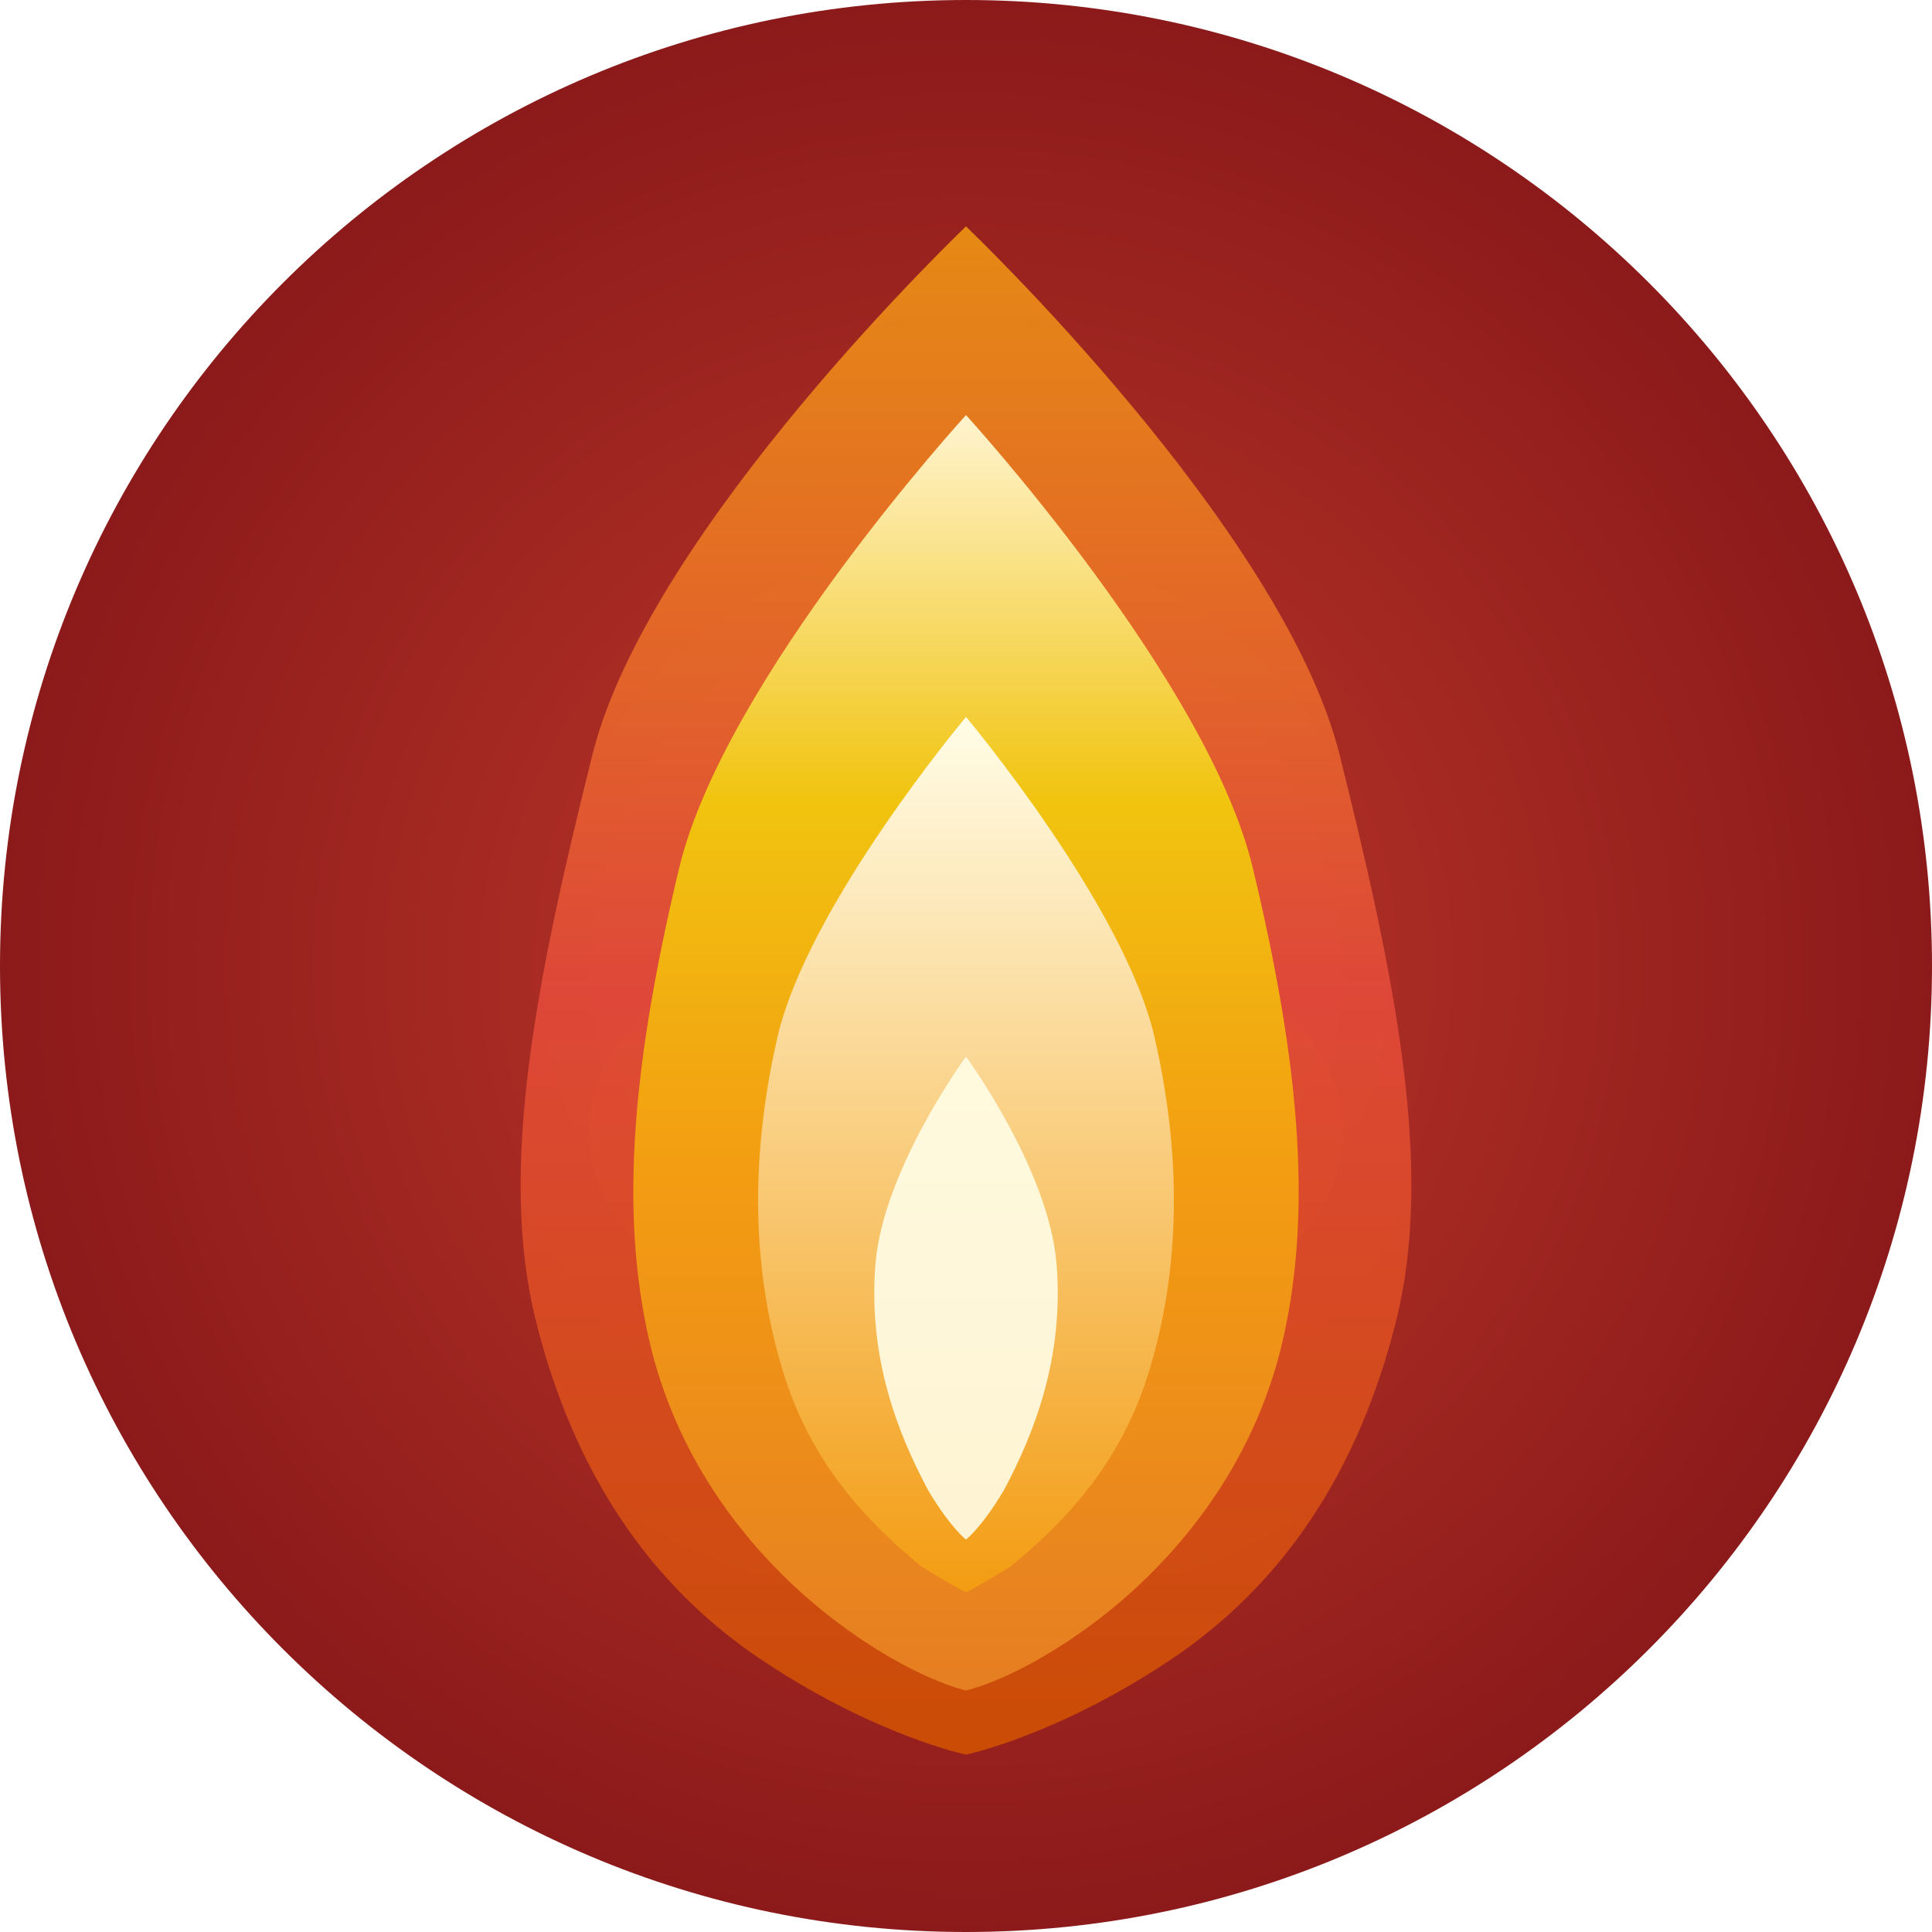
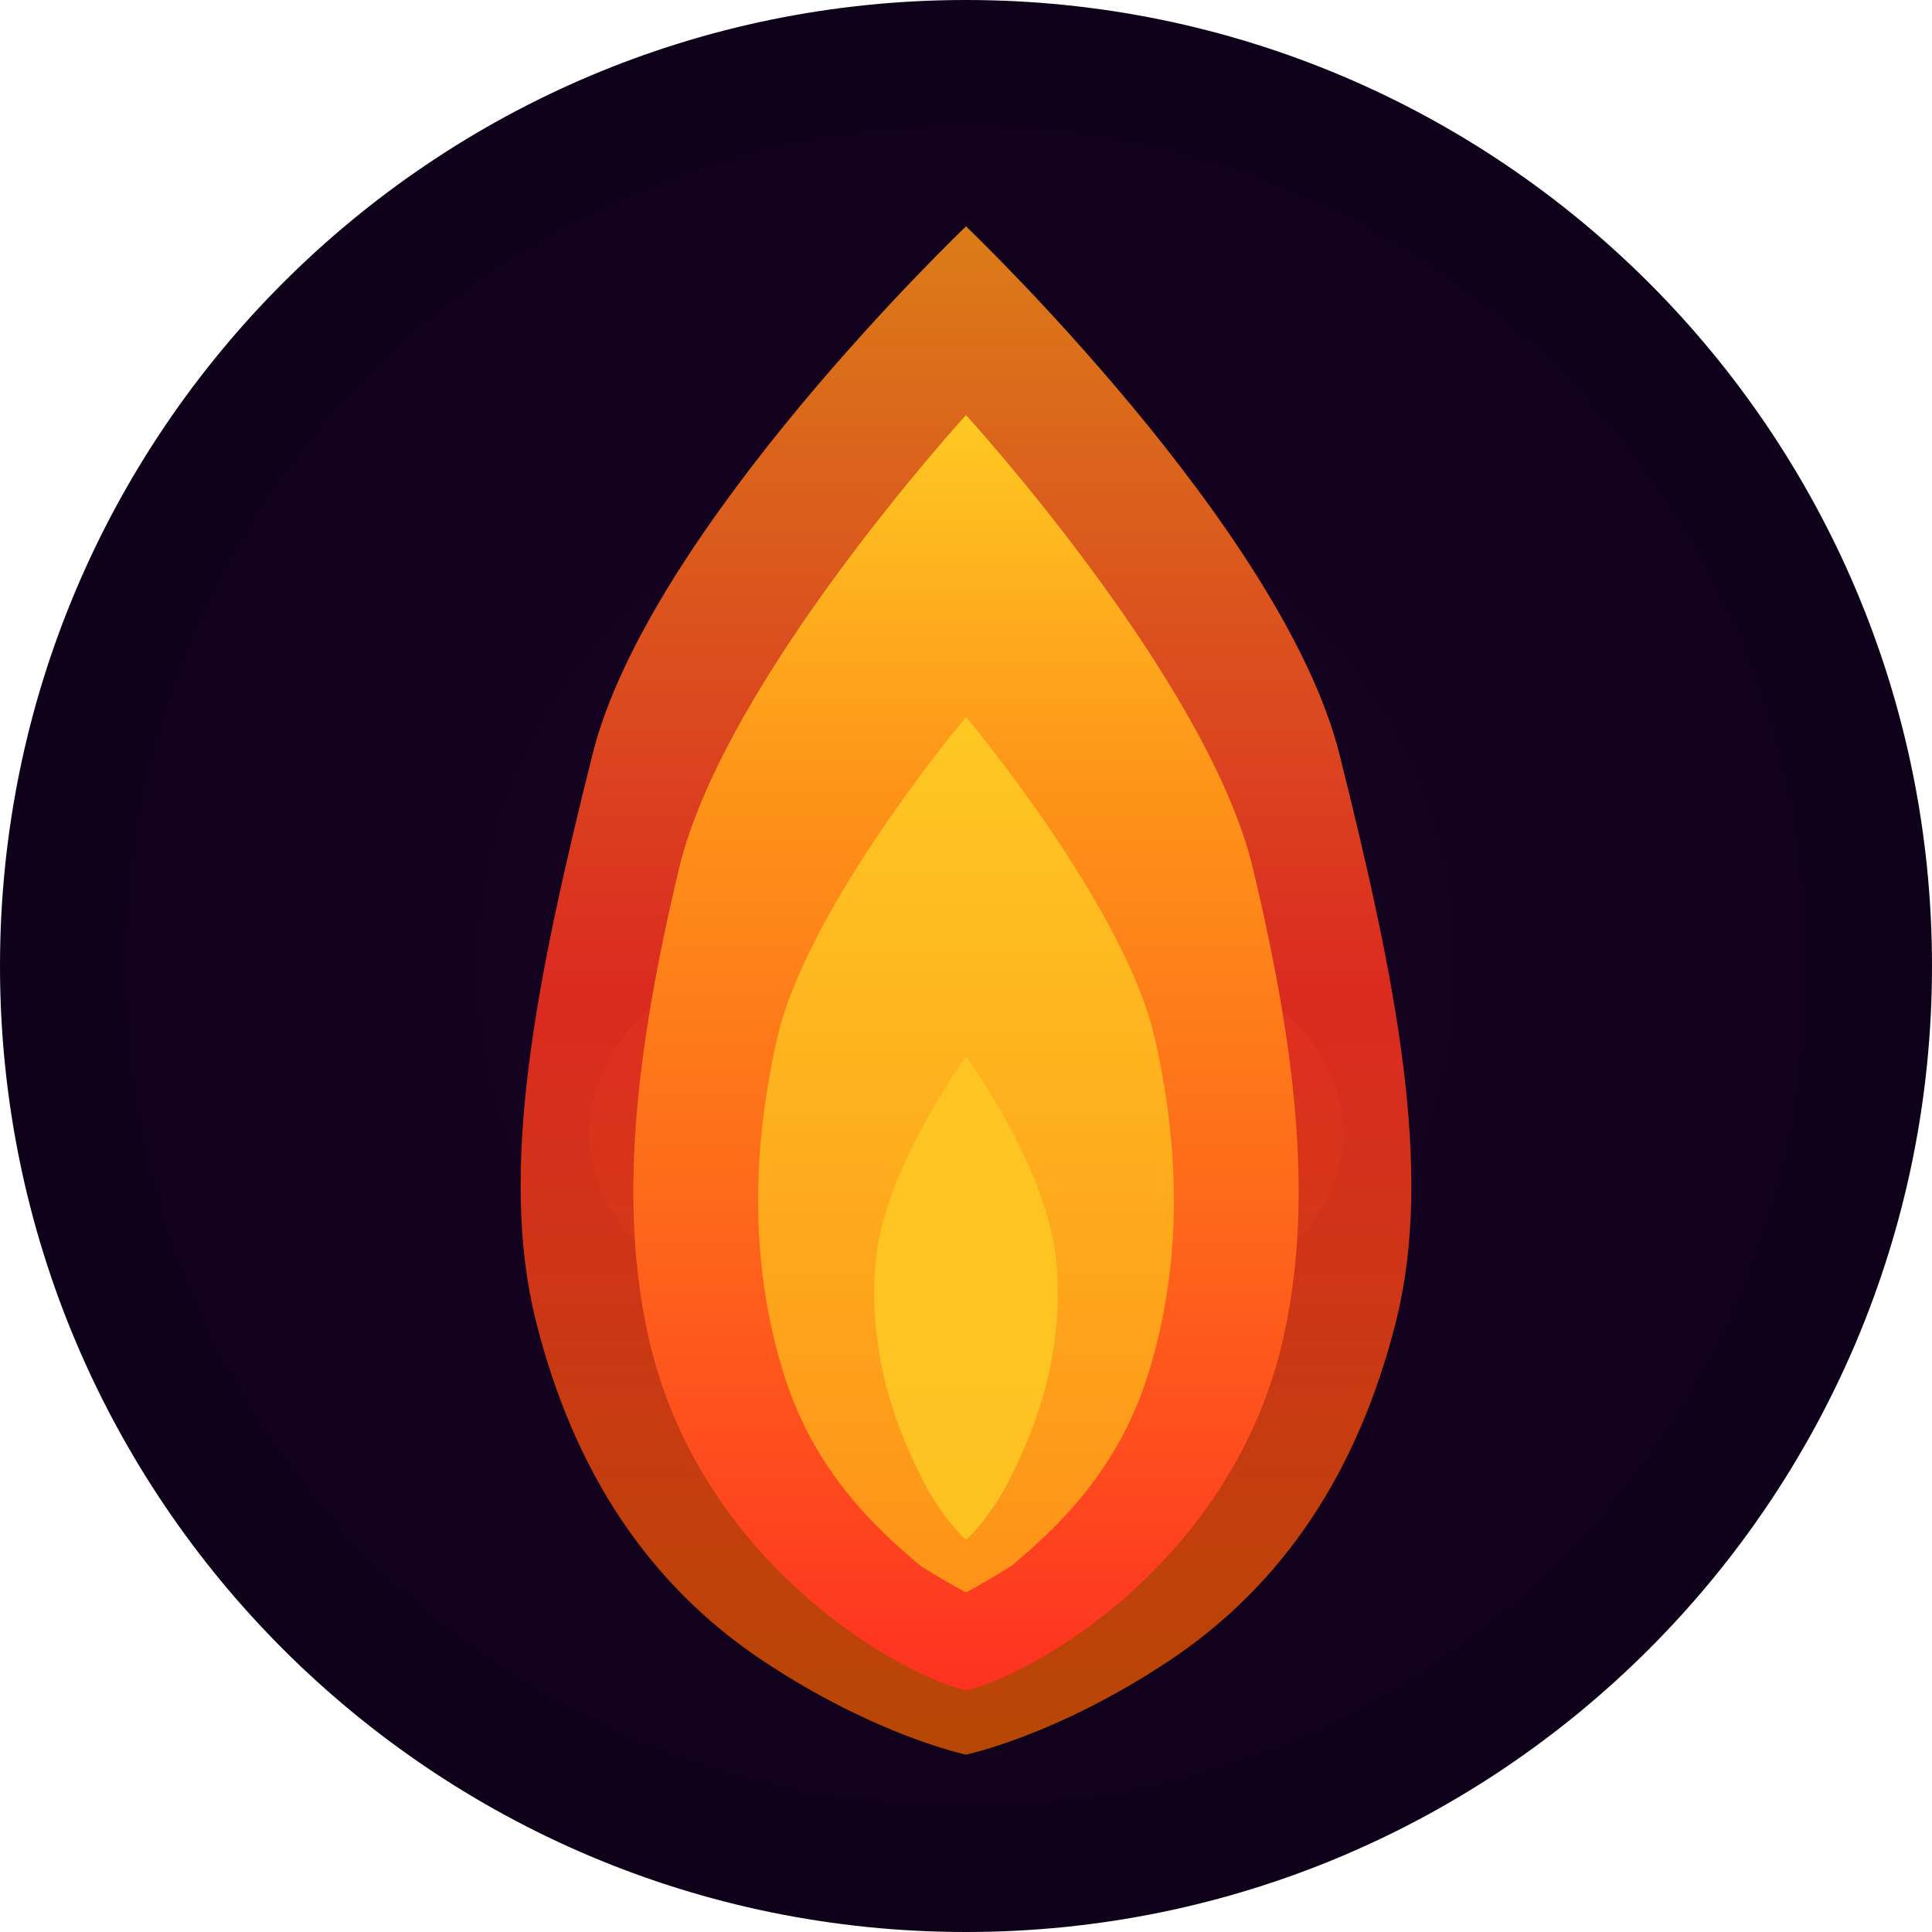
<svg xmlns="http://www.w3.org/2000/svg" viewBox="0 0 512 512" width="512" height="512">
  <defs>
    <radialGradient id="bg" cx="50%" cy="50%" r="50%">
-       <stop offset="0%" stop-color="#c0392b" />
-       <stop offset="100%" stop-color="#8b1a1a" />
+       <stop offset="0%" stop-color="#1a0125" />
+       <stop offset="100%" stop-color="#0f011a" />
    </radialGradient>
    <linearGradient id="flame1" x1="50%" y1="100%" x2="50%" y2="0%">
-       <stop offset="0%" stop-color="#e67e22" />
-       <stop offset="40%" stop-color="#f39c12" />
-       <stop offset="70%" stop-color="#f1c40f" />
-       <stop offset="100%" stop-color="#fff3cd" />
+       <stop offset="0%" stop-color="#fe3221" />
+       <stop offset="40%" stop-color="#fe6b1a" />
+       <stop offset="70%" stop-color="#fe9218" />
+       <stop offset="100%" stop-color="#fec822" />
    </linearGradient>
    <linearGradient id="flame2" x1="50%" y1="100%" x2="50%" y2="0%">
      <stop offset="0%" stop-color="#d35400" />
-       <stop offset="50%" stop-color="#e74c3c" />
-       <stop offset="100%" stop-color="#f39c12" />
+       <stop offset="50%" stop-color="#fe3221" />
+       <stop offset="100%" stop-color="#fe9218" />
    </linearGradient>
    <linearGradient id="flame3" x1="50%" y1="100%" x2="50%" y2="0%">
-       <stop offset="0%" stop-color="#f39c12" />
-       <stop offset="100%" stop-color="#fffde7" />
+       <stop offset="0%" stop-color="#fe9218" />
+       <stop offset="100%" stop-color="#fec822" />
    </linearGradient>
  </defs>
  <circle cx="256" cy="256" r="256" fill="url(#bg)" />
-   <ellipse cx="256" cy="300" rx="100" ry="60" fill="#e67e22" opacity="0.15" />
+   <ellipse cx="256" cy="300" rx="100" ry="60" fill="#fe6b1a" opacity="0.15" />
  <path d="M256 60     C256 60, 340 140, 355 200     C370 260, 380 310, 370 350     C360 390, 340 420, 310 440     C280 460, 256 465, 256 465     C256 465, 232 460, 202 440     C172 420, 152 390, 142 350     C132 310, 142 260, 157 200     C172 140, 256 60, 256 60Z" fill="url(#flame2)" opacity="0.85" />
  <path d="M256 110     C256 110, 320 180, 332 230     C344 280, 348 320, 340 355     C332 390, 310 415, 290 430     C270 445, 256 448, 256 448     C256 448, 242 445, 222 430     C202 415, 180 390, 172 355     C164 320, 168 280, 180 230     C192 180, 256 110, 256 110Z" fill="url(#flame1)" />
  <path d="M256 190     C256 190, 298 240, 306 275     C314 310, 312 340, 304 365     C296 390, 280 405, 268 415     C260 420, 256 422, 256 422     C256 422, 252 420, 244 415     C232 405, 216 390, 208 365     C200 340, 198 310, 206 275     C214 240, 256 190, 256 190Z" fill="url(#flame3)" />
-   <path d="M256 280     C256 280, 278 310, 280 335     C282 360, 274 380, 266 395     C260 405, 256 408, 256 408     C256 408, 252 405, 246 395     C238 380, 230 360, 232 335     C234 310, 256 280, 256 280Z" fill="#fffde7" opacity="0.9" />
+   <path d="M256 280     C256 280, 278 310, 280 335     C282 360, 274 380, 266 395     C260 405, 256 408, 256 408     C256 408, 252 405, 246 395     C238 380, 230 360, 232 335     C234 310, 256 280, 256 280Z" fill="#fec822" opacity="0.9" />
</svg>
